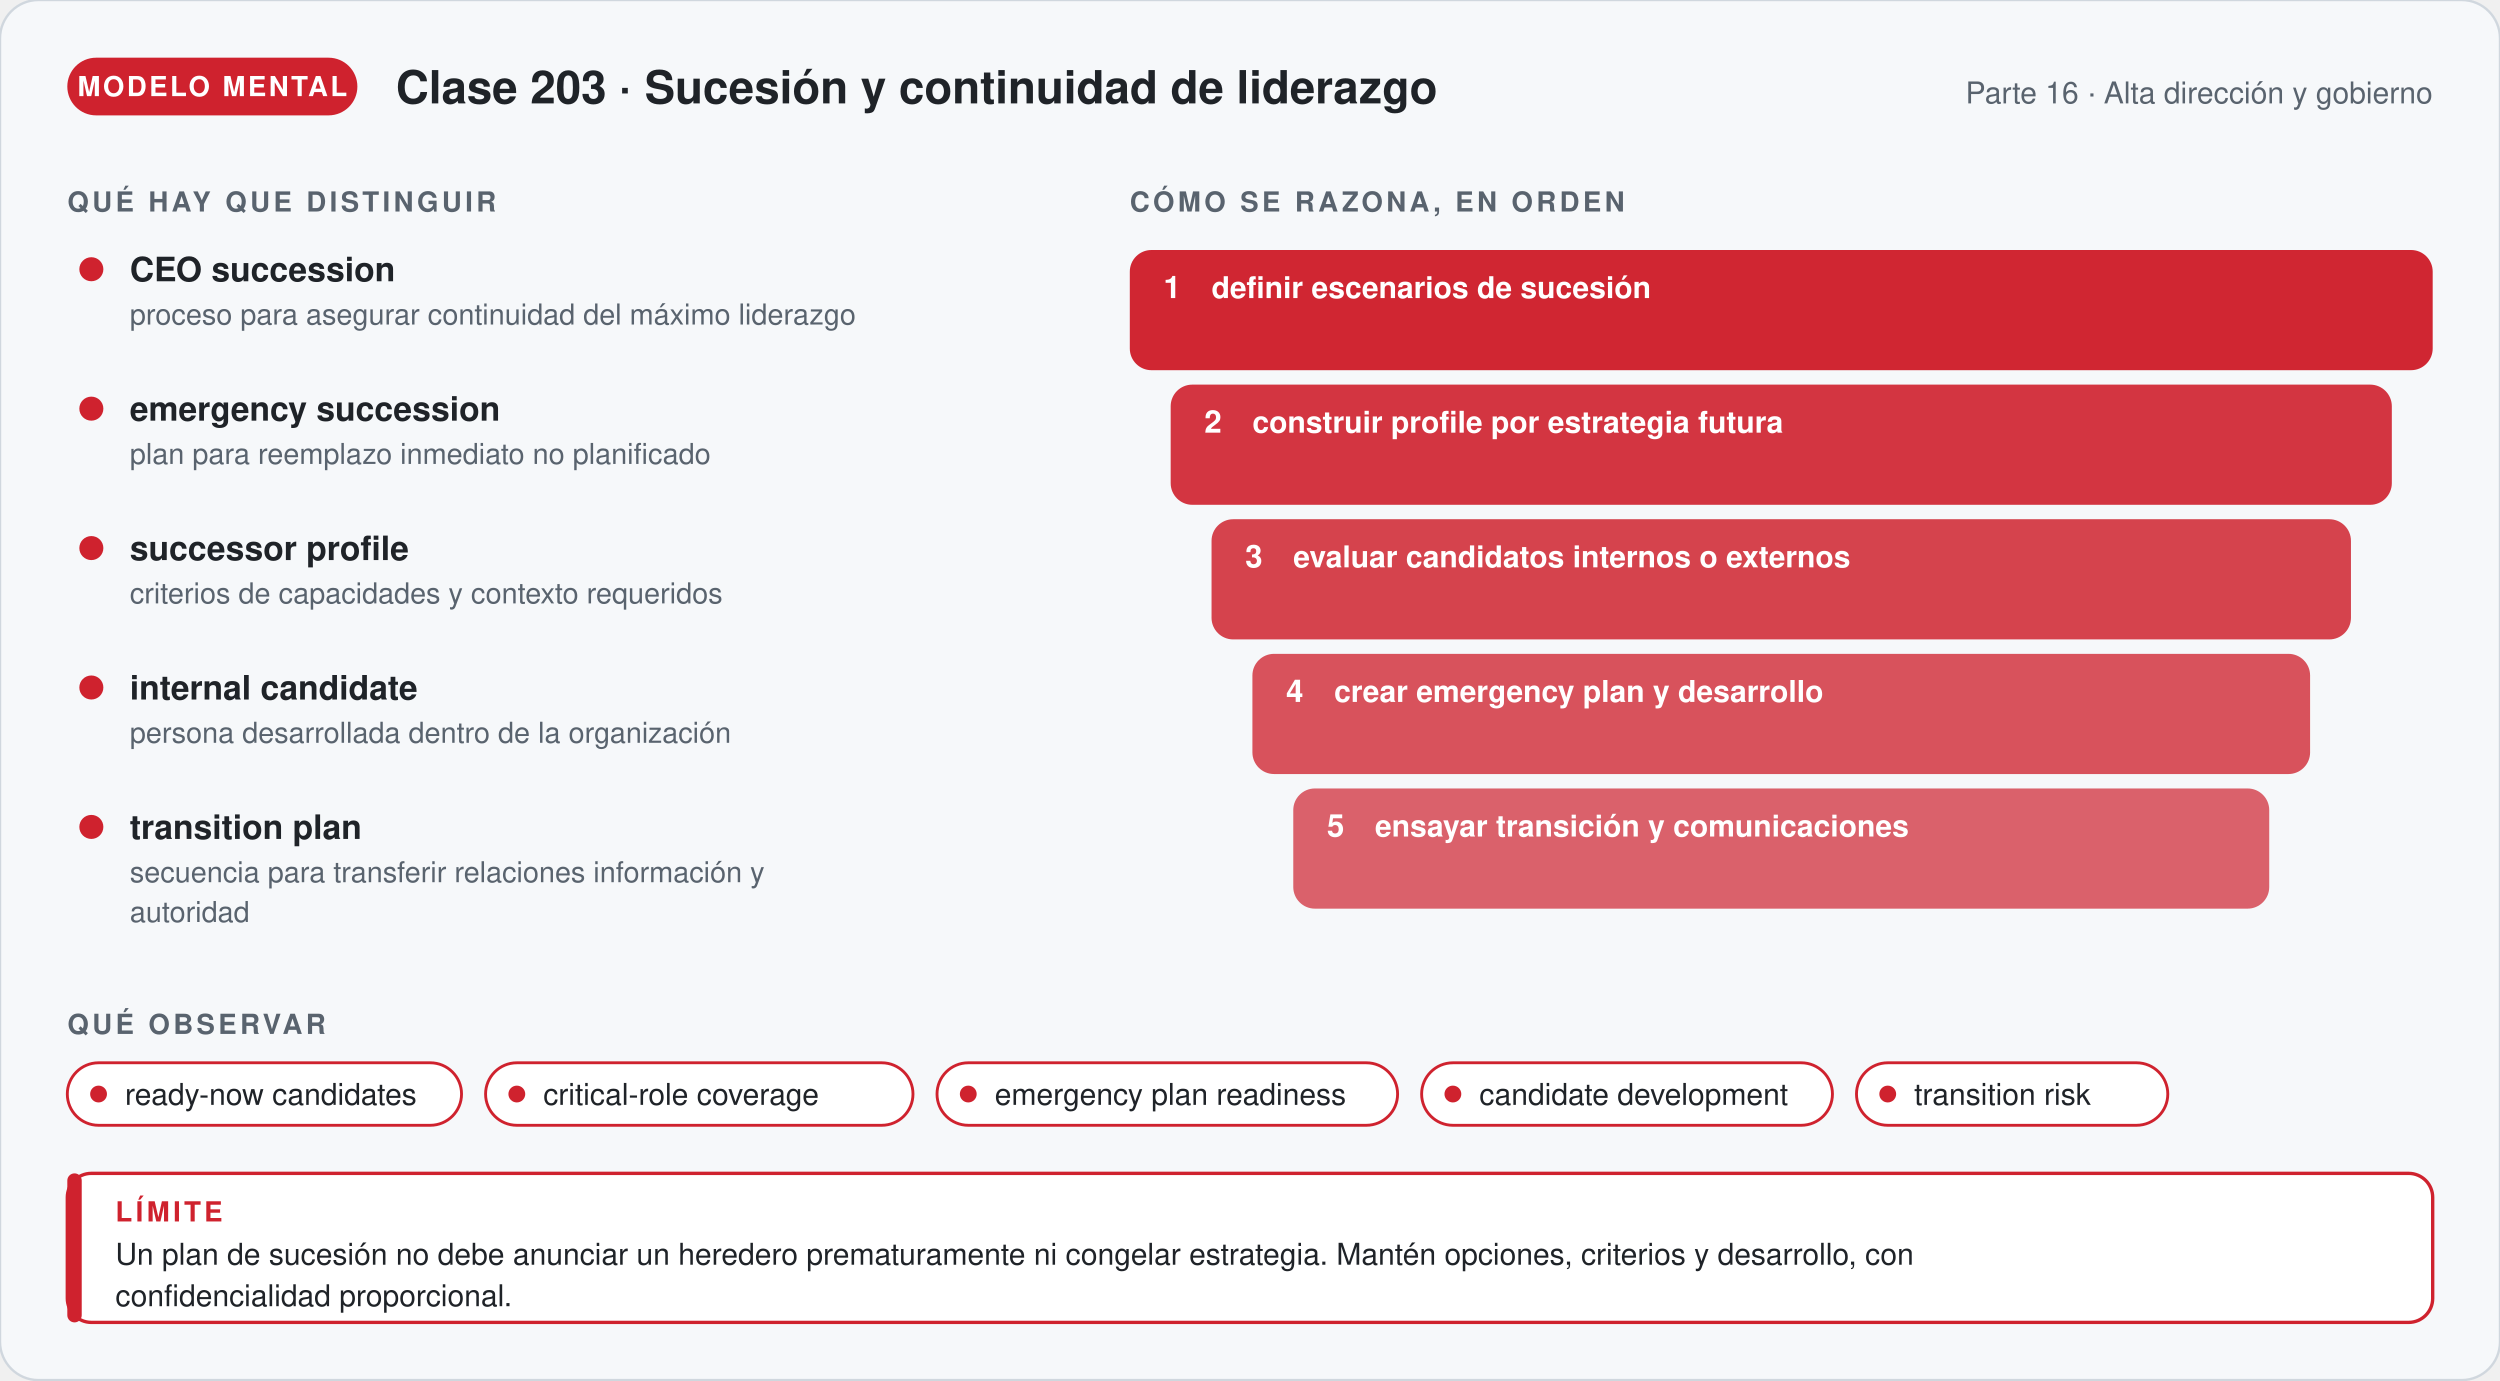
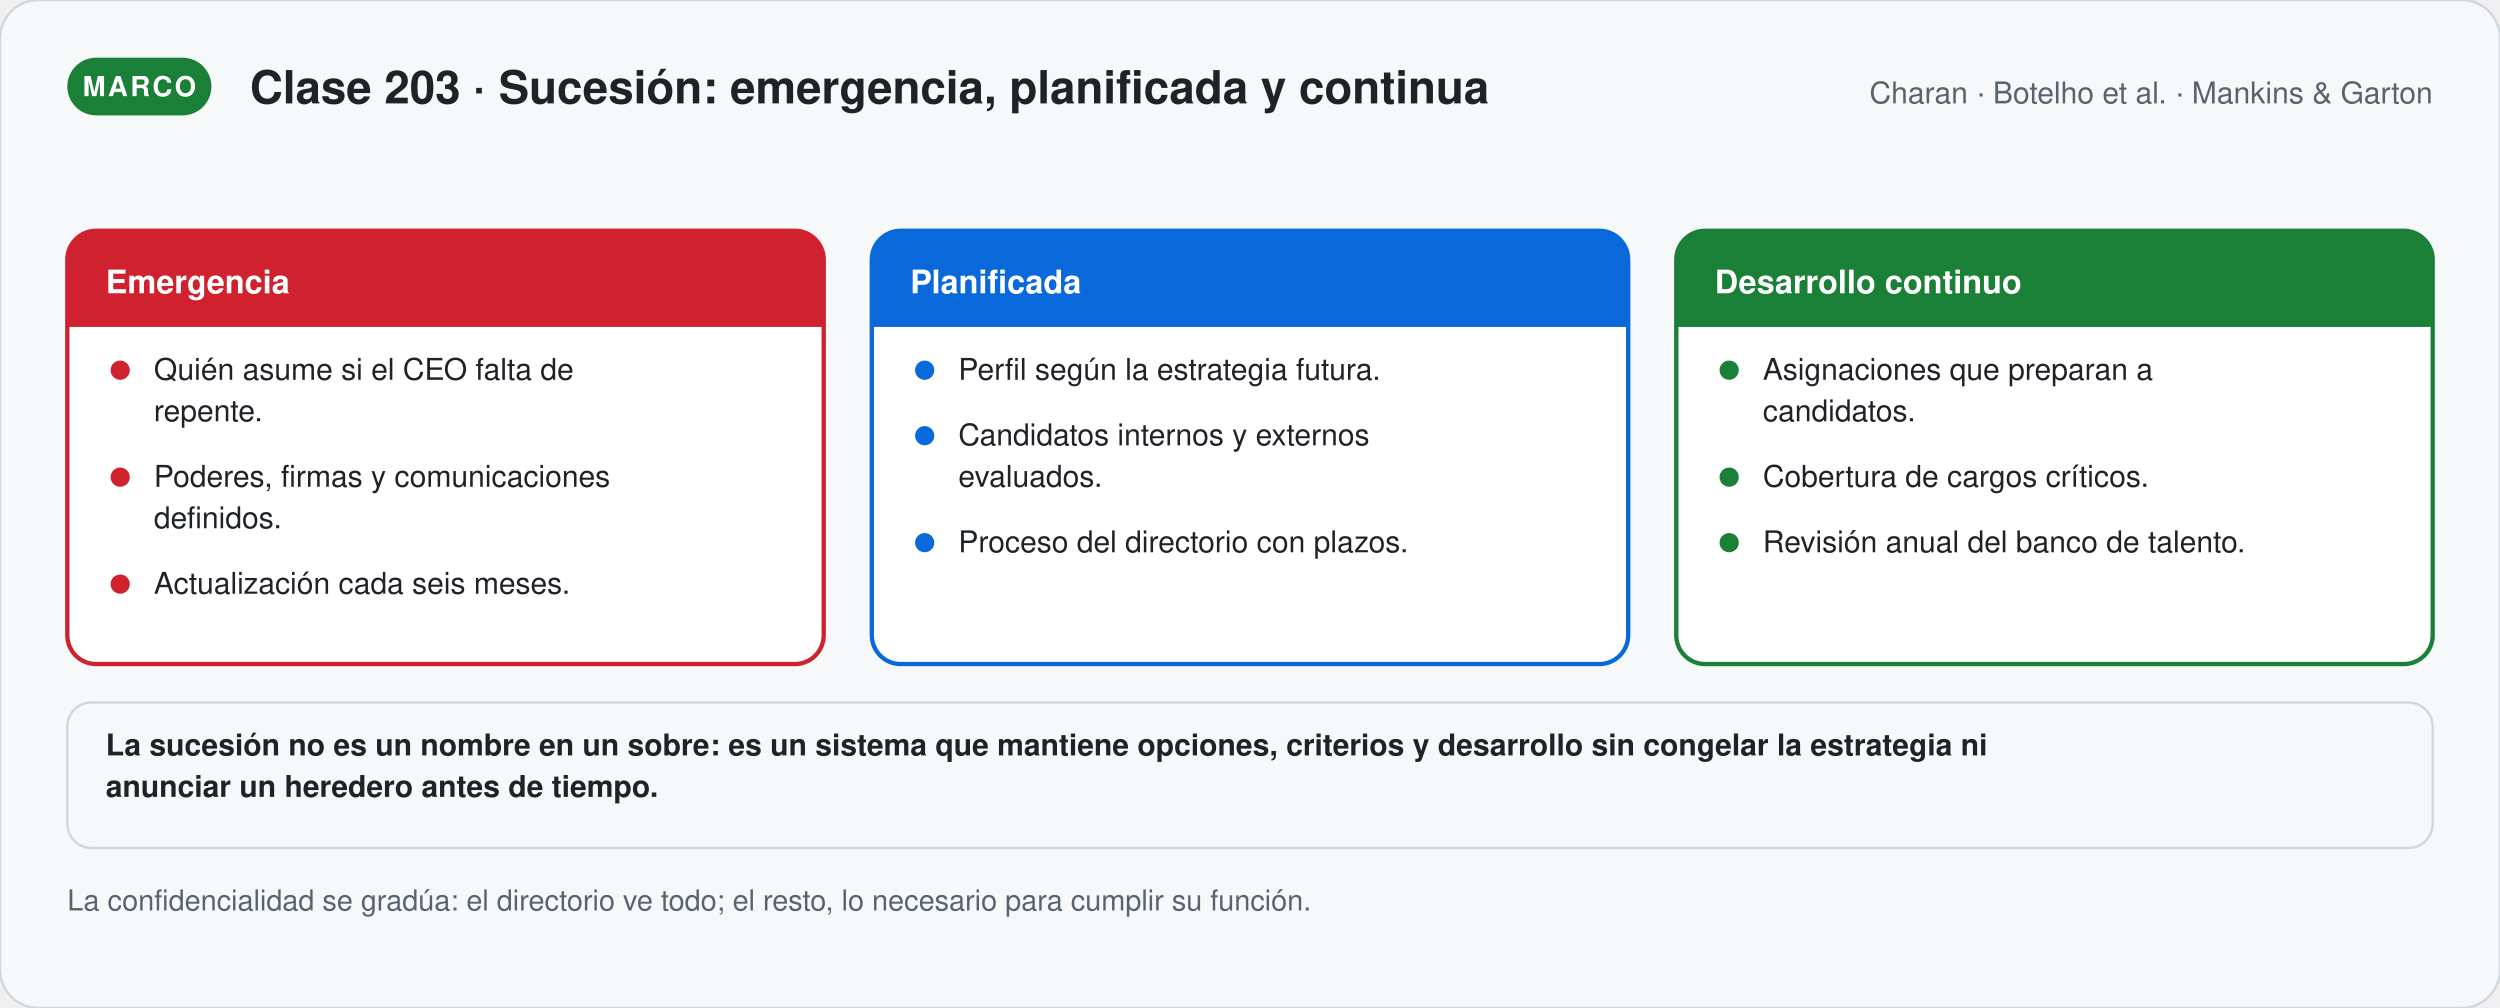
- <svg xmlns="http://www.w3.org/2000/svg" viewBox="0 0 1040 574.12" width="1040" role="img" aria-labelledby="t-g203 d-g203" font-family="'Segoe UI', 'Helvetica Neue', Helvetica, Arial, sans-serif">
+ <svg xmlns="http://www.w3.org/2000/svg" viewBox="0 0 1040 419.31" width="1040" role="img" aria-labelledby="t-s203 d-s203" font-family="'Segoe UI', 'Helvetica Neue', Helvetica, Arial, sans-serif">
  <defs>
-     <marker id="p-g203" viewBox="0 0 10 10" refX="8" refY="5" markerWidth="7" markerHeight="7" orient="auto">
+     <marker id="p-s203" viewBox="0 0 10 10" refX="8" refY="5" markerWidth="7" markerHeight="7" orient="auto">
      <path d="M1,1 L9,5 L1,9 Z" fill="#59636e" />
    </marker>
  </defs>
-   <rect width="1040" height="574.12" rx="16" fill="#f6f8fa" stroke="#d0d7de" />
-   <rect x="28" y="24" width="120.67" height="24" rx="12" fill="#cf222e" />
-   <text x="88.335" y="40" font-size="11.5" font-weight="700" fill="#ffffff" text-anchor="middle" letter-spacing="1">MODELO MENTAL</text>
-   <text x="164.67" y="43" font-size="19" font-weight="700" fill="#1f2328" text-anchor="start">Clase 203 · Sucesión y continuidad de liderazgo</text>
-   <text x="1012" y="43" font-size="12.5" font-weight="400" fill="#59636e" text-anchor="end">Parte 16 · Alta dirección y gobierno</text>
-   <text x="28" y="88" font-size="11.5" font-weight="700" fill="#59636e" text-anchor="start" letter-spacing="1.4">QUÉ HAY QUE DISTINGUIR</text>
-   <circle cx="38" cy="112" r="5" fill="#cf222e" />
-   <text x="54" y="117" font-size="14" font-weight="700" fill="#1f2328" text-anchor="start">CEO succession</text>
-   <text x="54" y="135" font-size="12" font-weight="400" fill="#59636e" text-anchor="start">proceso para asegurar continuidad del máximo liderazgo</text>
-   <circle cx="38" cy="170" r="5" fill="#cf222e" />
-   <text x="54" y="175" font-size="14" font-weight="700" fill="#1f2328" text-anchor="start">emergency succession</text>
-   <text x="54" y="193" font-size="12" font-weight="400" fill="#59636e" text-anchor="start">plan para reemplazo inmediato no planificado</text>
-   <circle cx="38" cy="228" r="5" fill="#cf222e" />
-   <text x="54" y="233" font-size="14" font-weight="700" fill="#1f2328" text-anchor="start">successor profile</text>
-   <text x="54" y="251" font-size="12" font-weight="400" fill="#59636e" text-anchor="start">criterios de capacidades y contexto requeridos</text>
-   <circle cx="38" cy="286" r="5" fill="#cf222e" />
-   <text x="54" y="291" font-size="14" font-weight="700" fill="#1f2328" text-anchor="start">internal candidate</text>
-   <text x="54" y="309" font-size="12" font-weight="400" fill="#59636e" text-anchor="start">persona desarrollada dentro de la organización</text>
-   <circle cx="38" cy="344" r="5" fill="#cf222e" />
-   <text x="54" y="349" font-size="14" font-weight="700" fill="#1f2328" text-anchor="start">transition plan</text>
-   <text x="54" y="367" font-size="12" font-weight="400" fill="#59636e" text-anchor="start">secuencia para transferir relaciones información y</text>
-   <text x="54" y="383.56" font-size="12" font-weight="400" fill="#59636e" text-anchor="start">autoridad</text>
-   <text x="470" y="88" font-size="11.5" font-weight="700" fill="#59636e" text-anchor="start" letter-spacing="1.4">CÓMO SE RAZONA, EN ORDEN</text>
-   <rect x="470" y="104" width="542" height="50" rx="9" fill="#cf222e" stroke="#cf222e" stroke-width="0" fill-opacity="0.98" />
-   <text x="484" y="124" font-size="13" font-weight="800" fill="#ffffff" text-anchor="start">1</text>
-   <text x="504" y="124" font-size="12.5" font-weight="600" fill="#ffffff" text-anchor="start">definir escenarios de sucesión</text>
-   <rect x="487" y="160" width="508" height="50" rx="9" fill="#cf222e" stroke="#cf222e" stroke-width="0" fill-opacity="0.91" />
-   <text x="501" y="180" font-size="13" font-weight="800" fill="#ffffff" text-anchor="start">2</text>
-   <text x="521" y="180" font-size="12.5" font-weight="600" fill="#ffffff" text-anchor="start">construir profile por estrategia futura</text>
-   <rect x="504" y="216" width="474" height="50" rx="9" fill="#cf222e" stroke="#cf222e" stroke-width="0" fill-opacity="0.84" />
-   <text x="518" y="236" font-size="13" font-weight="800" fill="#ffffff" text-anchor="start">3</text>
-   <text x="538" y="236" font-size="12.5" font-weight="600" fill="#ffffff" text-anchor="start">evaluar candidatos internos o externos</text>
-   <rect x="521" y="272" width="440" height="50" rx="9" fill="#cf222e" stroke="#cf222e" stroke-width="0" fill-opacity="0.77" />
-   <text x="535" y="292" font-size="13" font-weight="800" fill="#ffffff" text-anchor="start">4</text>
-   <text x="555" y="292" font-size="12.5" font-weight="600" fill="#ffffff" text-anchor="start">crear emergency plan y desarrollo</text>
-   <rect x="538" y="328" width="406" height="50" rx="9" fill="#cf222e" stroke="#cf222e" stroke-width="0" fill-opacity="0.7" />
-   <text x="552" y="348" font-size="13" font-weight="800" fill="#ffffff" text-anchor="start">5</text>
-   <text x="572" y="348" font-size="12.5" font-weight="600" fill="#ffffff" text-anchor="start">ensayar transición y comunicaciones</text>
-   <text x="28" y="430.12" font-size="11.5" font-weight="700" fill="#59636e" text-anchor="start" letter-spacing="1.4">QUÉ OBSERVAR</text>
-   <rect x="28" y="442.12" width="164" height="26" rx="13" fill="#ffffff" stroke="#cf222e" stroke-width="1.2" />
-   <circle cx="41" cy="455.12" r="3.5" fill="#cf222e" />
-   <text x="52" y="459.62" font-size="12.5" font-weight="400" fill="#1f2328" text-anchor="start">ready-now candidates</text>
-   <rect x="202" y="442.12" width="177.8" height="26" rx="13" fill="#ffffff" stroke="#cf222e" stroke-width="1.2" />
-   <circle cx="215" cy="455.12" r="3.5" fill="#cf222e" />
-   <text x="226" y="459.62" font-size="12.5" font-weight="400" fill="#1f2328" text-anchor="start">critical-role coverage</text>
-   <rect x="389.8" y="442.12" width="191.6" height="26" rx="13" fill="#ffffff" stroke="#cf222e" stroke-width="1.2" />
-   <circle cx="402.8" cy="455.12" r="3.5" fill="#cf222e" />
-   <text x="413.8" y="459.62" font-size="12.5" font-weight="400" fill="#1f2328" text-anchor="start">emergency plan readiness</text>
-   <rect x="591.4" y="442.12" width="170.9" height="26" rx="13" fill="#ffffff" stroke="#cf222e" stroke-width="1.2" />
-   <circle cx="604.4" cy="455.12" r="3.5" fill="#cf222e" />
-   <text x="615.4" y="459.62" font-size="12.5" font-weight="400" fill="#1f2328" text-anchor="start">candidate development</text>
-   <rect x="772.3" y="442.12" width="129.5" height="26" rx="13" fill="#ffffff" stroke="#cf222e" stroke-width="1.2" />
-   <circle cx="785.3" cy="455.12" r="3.5" fill="#cf222e" />
-   <text x="796.3" y="459.62" font-size="12.5" font-weight="400" fill="#1f2328" text-anchor="start">transition risk</text>
-   <rect x="28" y="488.12" width="984" height="62" rx="10" fill="#ffffff" stroke="#cf222e" stroke-width="1.4" />
-   <rect x="28" y="488.12" width="6" height="62" rx="3" fill="#cf222e" />
-   <text x="48" y="508.12" font-size="11.5" font-weight="700" fill="#cf222e" text-anchor="start" letter-spacing="1.4">LÍMITE</text>
-   <text x="48" y="526.12" font-size="12.5" font-weight="400" fill="#1f2328" text-anchor="start">Un plan de sucesión no debe anunciar un heredero prematuramente ni congelar estrategia. Mantén opciones, criterios y desarrollo, con</text>
-   <text x="48" y="543.37" font-size="12.5" font-weight="400" fill="#1f2328" text-anchor="start">confidencialidad proporcional.</text>
+   <rect width="1040" height="419.31" rx="16" fill="#f6f8fa" stroke="#d0d7de" />
+   <rect x="28" y="24" width="59.95" height="24" rx="12" fill="#1a7f37" />
+   <text x="57.975" y="40" font-size="11.5" font-weight="700" fill="#ffffff" text-anchor="middle" letter-spacing="1">MARCO</text>
+   <text x="103.95" y="43" font-size="19" font-weight="700" fill="#1f2328" text-anchor="start">Clase 203 · Sucesión: emergencia, planificada y continua</text>
+   <text x="1012" y="43" font-size="12.5" font-weight="400" fill="#59636e" text-anchor="end">Charan · Botelho et al. · Mankins &amp; Garton</text>
+   <rect x="28" y="96" width="314.667" height="180.25" rx="12" fill="#ffffff" stroke="#cf222e" stroke-width="1.8" />
+   <path d="M28.0,136 V108 a12,12 0 0 1 12,-12 H330.667 a12,12 0 0 1 12,12 V136 Z" fill="#cf222e" />
+   <text x="44" y="122" font-size="13.5" font-weight="800" fill="#ffffff" text-anchor="start">Emergencia</text>
+   <circle cx="50.0" cy="154" r="4" fill="#cf222e" />
+   <text x="64" y="158" font-size="12.5" font-weight="400" fill="#1f2328" text-anchor="start">Quién asume si el CEO falta de</text>
+   <text x="64" y="175.25" font-size="12.5" font-weight="400" fill="#1f2328" text-anchor="start">repente.</text>
+   <circle cx="50.0" cy="198.5" r="4" fill="#cf222e" />
+   <text x="64" y="202.5" font-size="12.5" font-weight="400" fill="#1f2328" text-anchor="start">Poderes, firmas y comunicaciones</text>
+   <text x="64" y="219.75" font-size="12.5" font-weight="400" fill="#1f2328" text-anchor="start">definidos.</text>
+   <circle cx="50.0" cy="243.0" r="4" fill="#cf222e" />
+   <text x="64" y="247" font-size="12.5" font-weight="400" fill="#1f2328" text-anchor="start">Actualización cada seis meses.</text>
+   <rect x="362.667" y="96" width="314.667" height="180.25" rx="12" fill="#ffffff" stroke="#0969da" stroke-width="1.8" />
+   <path d="M362.667,136 V108 a12,12 0 0 1 12,-12 H665.333 a12,12 0 0 1 12,12 V136 Z" fill="#0969da" />
+   <text x="378.667" y="122" font-size="13.5" font-weight="800" fill="#ffffff" text-anchor="start">Planificada</text>
+   <circle cx="384.667" cy="154" r="4" fill="#0969da" />
+   <text x="398.667" y="158" font-size="12.5" font-weight="400" fill="#1f2328" text-anchor="start">Perfil según la estrategia futura.</text>
+   <circle cx="384.667" cy="181.25" r="4" fill="#0969da" />
+   <text x="398.667" y="185.25" font-size="12.5" font-weight="400" fill="#1f2328" text-anchor="start">Candidatos internos y externos</text>
+   <text x="398.667" y="202.5" font-size="12.5" font-weight="400" fill="#1f2328" text-anchor="start">evaluados.</text>
+   <circle cx="384.667" cy="225.75" r="4" fill="#0969da" />
+   <text x="398.667" y="229.75" font-size="12.5" font-weight="400" fill="#1f2328" text-anchor="start">Proceso del directorio con plazos.</text>
+   <rect x="697.333" y="96" width="314.667" height="180.25" rx="12" fill="#ffffff" stroke="#1a7f37" stroke-width="1.8" />
+   <path d="M697.333,136 V108 a12,12 0 0 1 12,-12 H1000.0 a12,12 0 0 1 12,12 V136 Z" fill="#1a7f37" />
+   <text x="713.333" y="122" font-size="13.5" font-weight="800" fill="#ffffff" text-anchor="start">Desarrollo continuo</text>
+   <circle cx="719.333" cy="154" r="4" fill="#1a7f37" />
+   <text x="733.333" y="158" font-size="12.5" font-weight="400" fill="#1f2328" text-anchor="start">Asignaciones que preparan a</text>
+   <text x="733.333" y="175.25" font-size="12.5" font-weight="400" fill="#1f2328" text-anchor="start">candidatos.</text>
+   <circle cx="719.333" cy="198.5" r="4" fill="#1a7f37" />
+   <text x="733.333" y="202.5" font-size="12.5" font-weight="400" fill="#1f2328" text-anchor="start">Cobertura de cargos críticos.</text>
+   <circle cx="719.333" cy="225.75" r="4" fill="#1a7f37" />
+   <text x="733.333" y="229.75" font-size="12.5" font-weight="400" fill="#1f2328" text-anchor="start">Revisión anual del banco de talento.</text>
+   <rect x="28" y="292.25" width="984" height="60.5" rx="10" fill="#f6f8fa" stroke="#d0d7de" stroke-width="1" />
+   <text x="44" y="314.25" font-size="12.5" font-weight="600" fill="#1f2328" text-anchor="start">La sucesión no es un nombre en un sobre: es un sistema que mantiene opciones, criterios y desarrollo sin congelar la estrategia ni</text>
+   <text x="44" y="331.5" font-size="12.5" font-weight="600" fill="#1f2328" text-anchor="start">anunciar un heredero antes de tiempo.</text>
+   <text x="28" y="378.75" font-size="12" font-weight="400" fill="#59636e" text-anchor="start">La confidencialidad se gradúa: el directorio ve todo; el resto, lo necesario para cumplir su función.</text>
</svg>
